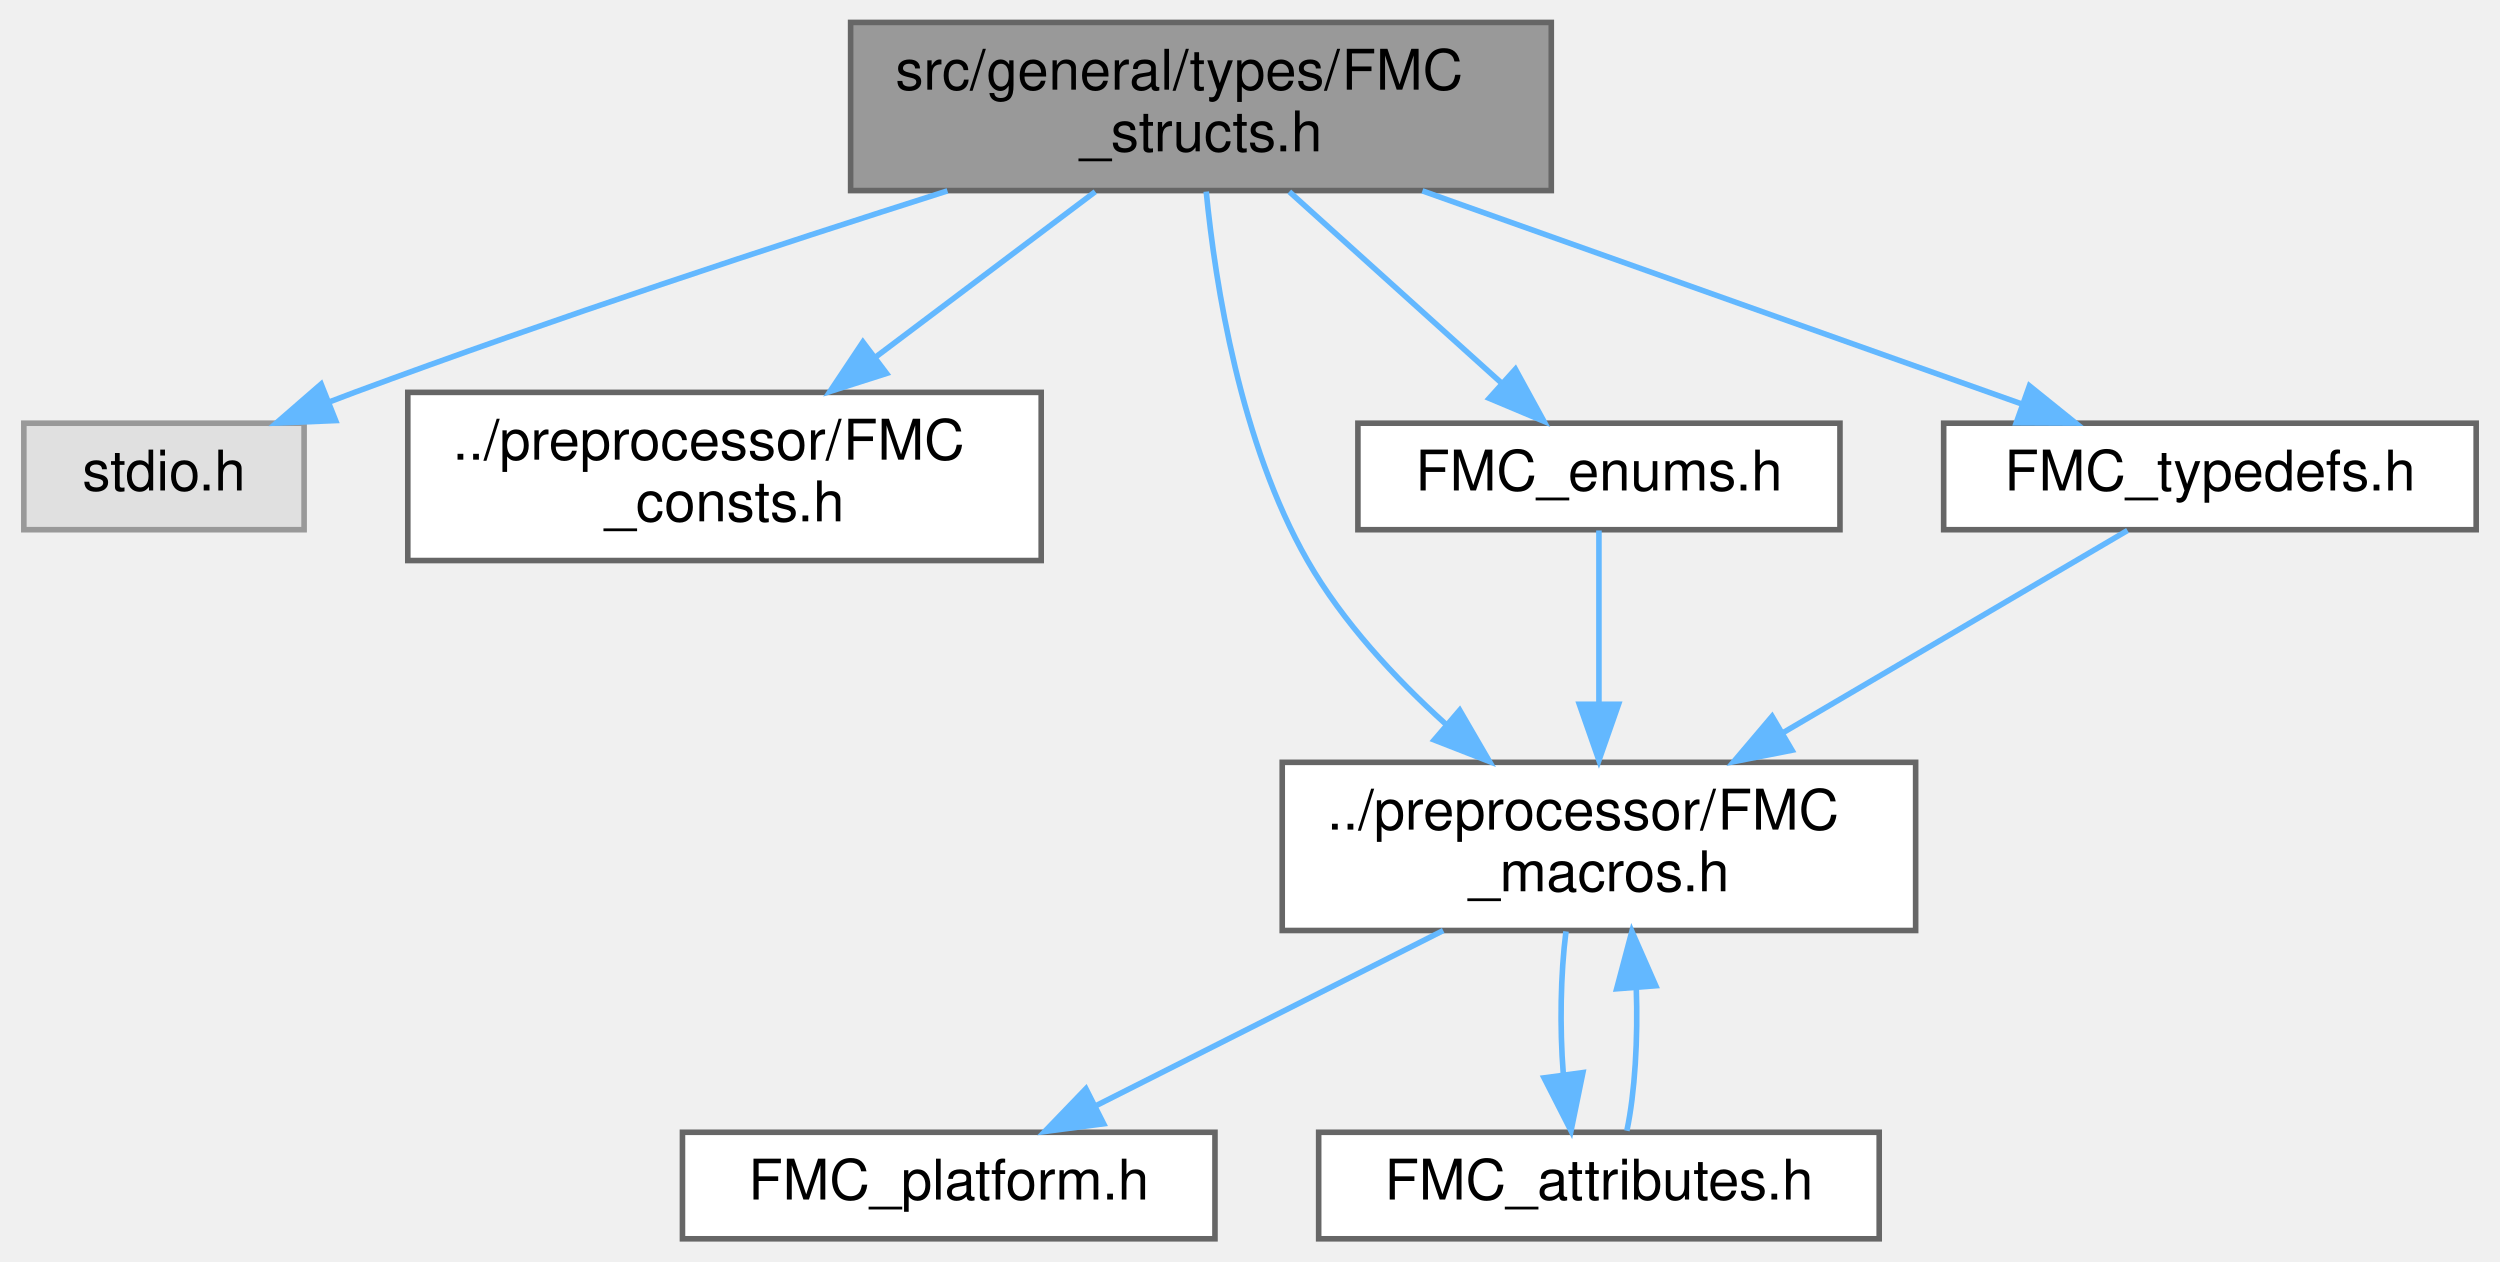
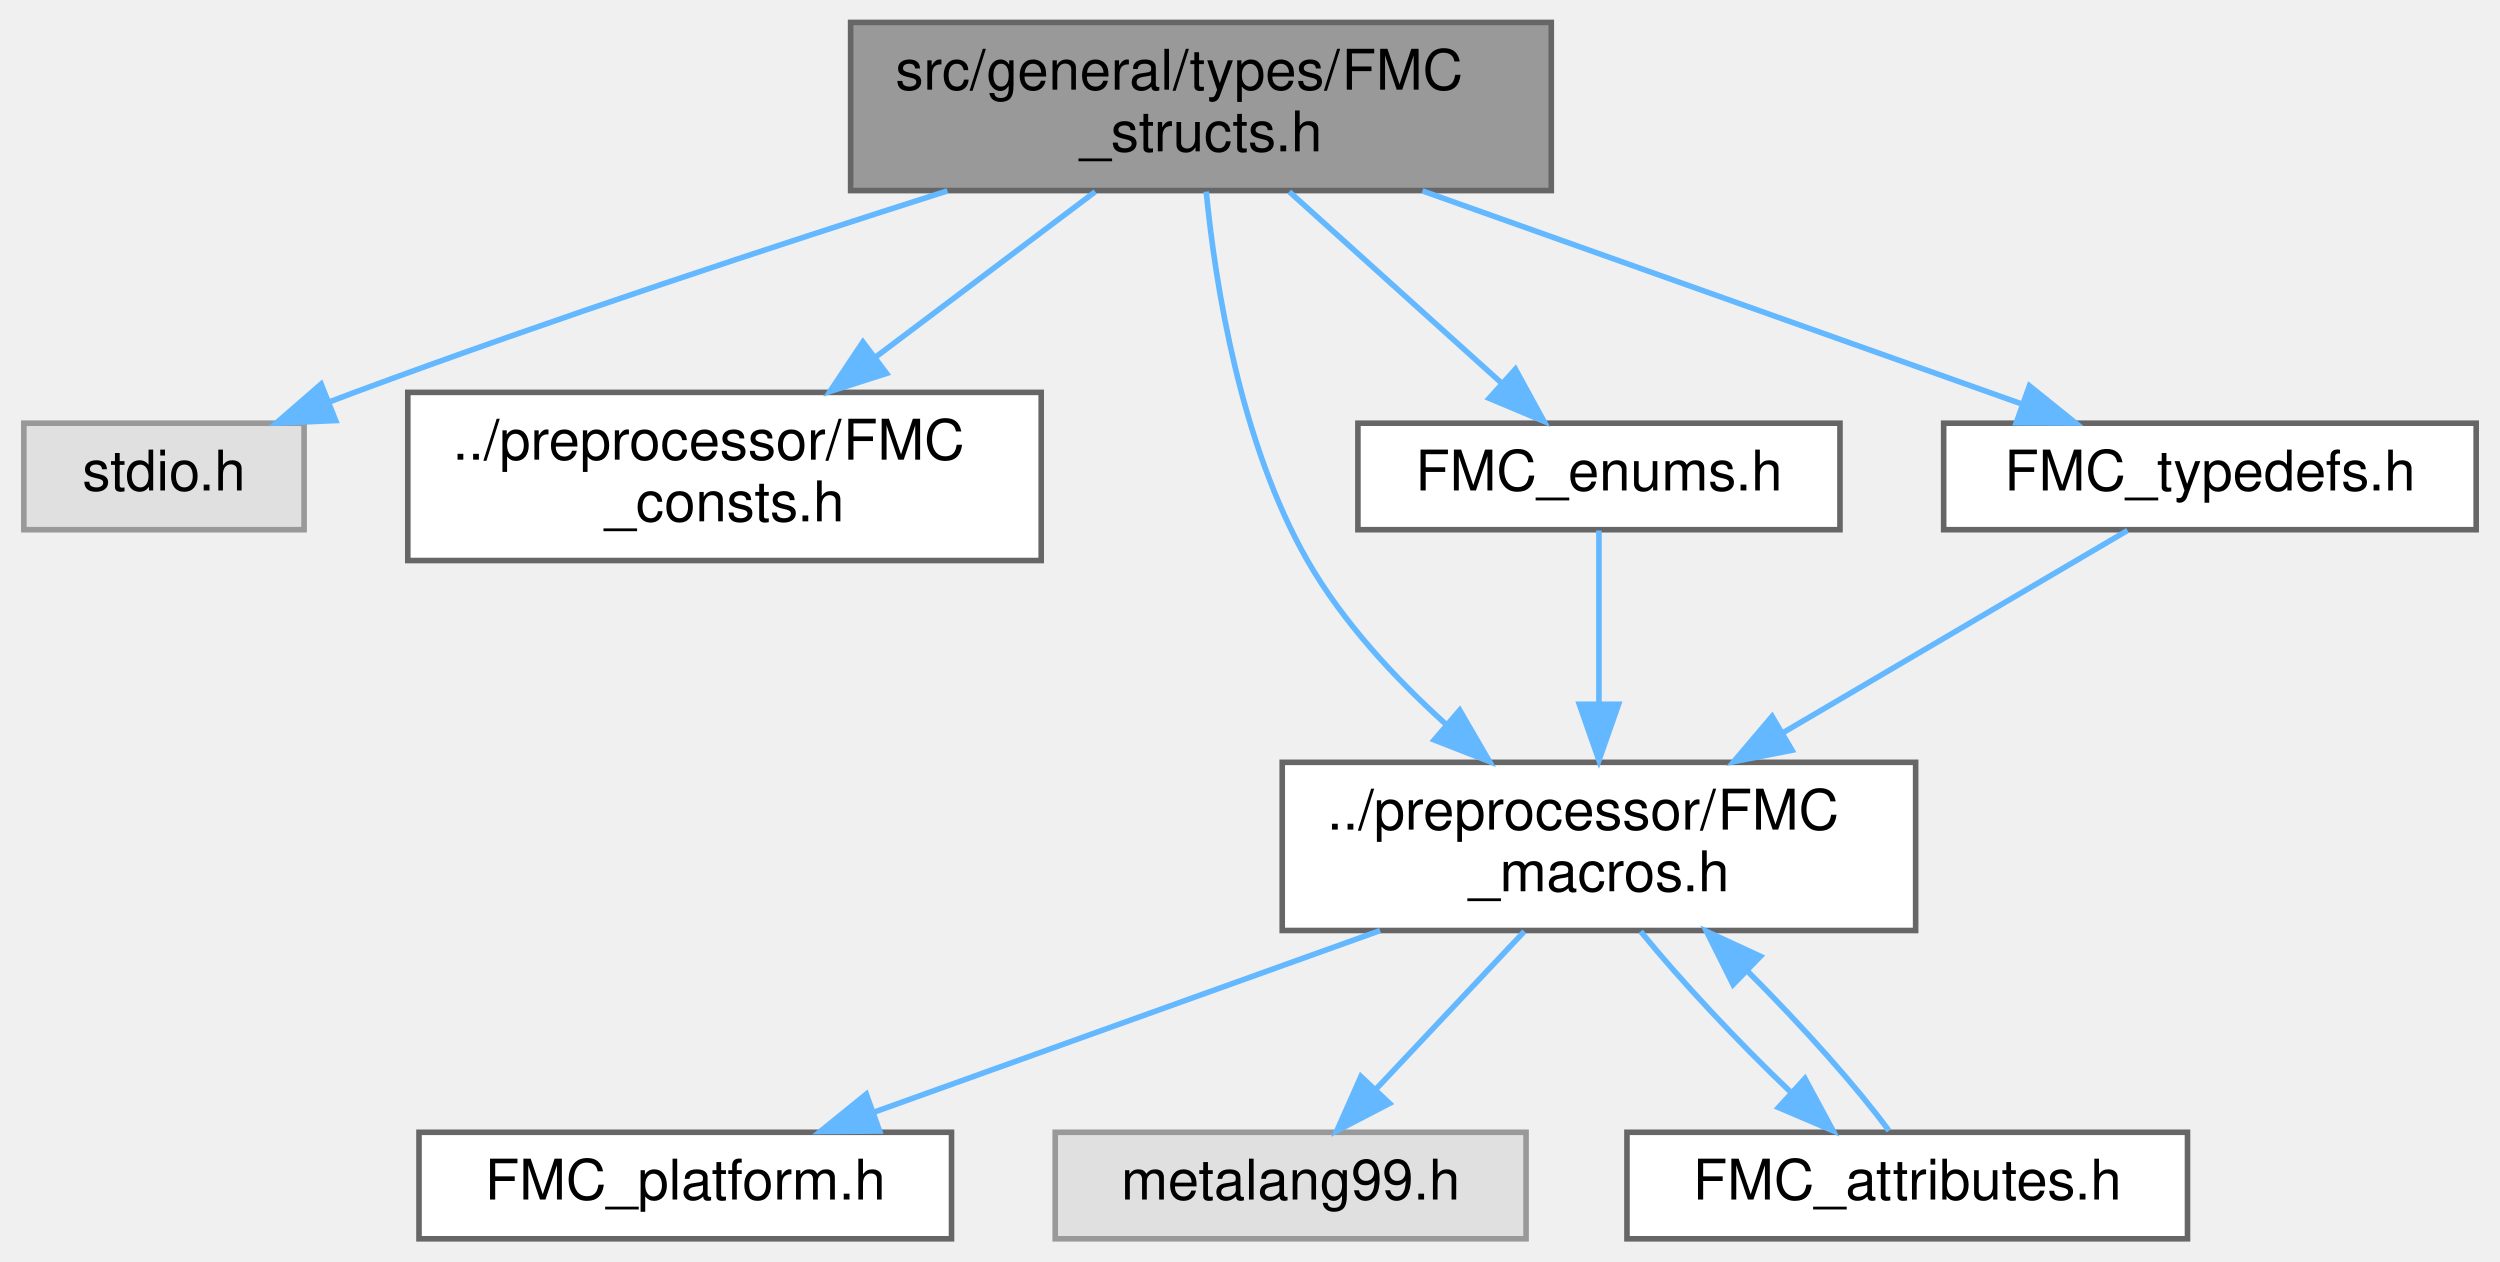
<svg xmlns="http://www.w3.org/2000/svg" xmlns:xlink="http://www.w3.org/1999/xlink" width="446pt" height="225pt" viewBox="0.00 0.00 445.50 225.00">
  <g id="graph0" class="graph" transform="scale(1 1) rotate(0) translate(4 221)">
    <g id="node1" class="node">
      <g id="a_node1">
        <a xlink:title=" ">
          <polygon fill="#999999" stroke="#666666" points="272.5,-217 147.5,-217 147.5,-187 272.5,-187 272.5,-217" />
          <text text-anchor="start" x="155.5" y="-205" font-family="Helvetica,sans-Serif" font-size="10.00">src/general/types/FMC</text>
          <text text-anchor="middle" x="210" y="-194" font-family="Helvetica,sans-Serif" font-size="10.00">_structs.h</text>
        </a>
      </g>
    </g>
    <g id="node2" class="node">
      <g id="a_node2">
        <a xlink:title=" ">
          <polygon fill="#e0e0e0" stroke="#999999" points="50,-145.5 0,-145.5 0,-126.5 50,-126.5 50,-145.5" />
          <text text-anchor="middle" x="25" y="-133.5" font-family="Helvetica,sans-Serif" font-size="10.00">stdio.h</text>
        </a>
      </g>
    </g>
    <g id="edge1" class="edge">
      <path fill="none" stroke="#63b8ff" d="M164.78,-186.95C134.63,-177.36 94.21,-164.06 59,-151 57.58,-150.47 56.13,-149.92 54.67,-149.36" />
      <polygon fill="#63b8ff" stroke="#63b8ff" points="55.63,-145.97 45.04,-145.53 53.04,-152.48 55.63,-145.97" />
    </g>
    <g id="node3" class="node">
      <g id="a_node3">
        <a xlink:href="../../da/dd3/FMC__consts_8h.html" target="_top" xlink:title=" ">
          <polygon fill="white" stroke="#666666" points="181.5,-151 68.5,-151 68.5,-121 181.5,-121 181.5,-151" />
          <text text-anchor="start" x="76.5" y="-139" font-family="Helvetica,sans-Serif" font-size="10.00">../preprocessor/FMC</text>
          <text text-anchor="middle" x="125" y="-128" font-family="Helvetica,sans-Serif" font-size="10.00">_consts.h</text>
        </a>
      </g>
    </g>
    <g id="edge2" class="edge">
      <path fill="none" stroke="#63b8ff" d="M191.14,-186.8C179.58,-178.1 164.61,-166.82 151.83,-157.2" />
      <polygon fill="#63b8ff" stroke="#63b8ff" points="153.91,-154.38 143.81,-151.16 149.69,-159.98 153.91,-154.38" />
    </g>
    <g id="node4" class="node">
      <g id="a_node4">
        <a xlink:href="../../d0/d28/FMC__macros_8h.html" target="_top" xlink:title=" ">
          <polygon fill="white" stroke="#666666" points="337.5,-85 224.5,-85 224.5,-55 337.5,-55 337.5,-85" />
          <text text-anchor="start" x="232.5" y="-73" font-family="Helvetica,sans-Serif" font-size="10.00">../preprocessor/FMC</text>
          <text text-anchor="middle" x="281" y="-62" font-family="Helvetica,sans-Serif" font-size="10.00">_macros.h</text>
        </a>
      </g>
    </g>
    <g id="edge3" class="edge">
      <path fill="none" stroke="#63b8ff" d="M210.94,-186.82C212.58,-170.1 217.03,-141.95 229,-121 235.25,-110.07 244.61,-100.01 253.67,-91.82" />
      <polygon fill="#63b8ff" stroke="#63b8ff" points="256.16,-94.3 261.48,-85.14 251.61,-88.99 256.16,-94.3" />
    </g>
-     <g id="node7" class="node">
-       <g id="a_node7">
+     <g id="node8" class="node">
+       <g id="a_node8">
        <a xlink:href="../../d6/d25/FMC__enums_8h.html" target="_top" xlink:title=" ">
          <polygon fill="white" stroke="#666666" points="324,-145.5 238,-145.5 238,-126.5 324,-126.5 324,-145.5" />
          <text text-anchor="middle" x="281" y="-133.5" font-family="Helvetica,sans-Serif" font-size="10.00">FMC_enums.h</text>
        </a>
      </g>
    </g>
-     <g id="edge7" class="edge">
+     <g id="edge8" class="edge">
      <path fill="none" stroke="#63b8ff" d="M225.76,-186.8C236.93,-176.72 251.94,-163.19 263.49,-152.78" />
      <polygon fill="#63b8ff" stroke="#63b8ff" points="266.1,-155.14 271.19,-145.84 261.42,-149.94 266.1,-155.14" />
    </g>
-     <g id="node8" class="node">
-       <g id="a_node8">
+     <g id="node9" class="node">
+       <g id="a_node9">
        <a xlink:href="../../df/df8/FMC__typedefs_8h.html" target="_top" xlink:title=" ">
          <polygon fill="white" stroke="#666666" points="437.5,-145.5 342.5,-145.5 342.5,-126.5 437.5,-126.5 437.5,-145.5" />
          <text text-anchor="middle" x="390" y="-133.5" font-family="Helvetica,sans-Serif" font-size="10.00">FMC_typedefs.h</text>
        </a>
      </g>
    </g>
-     <g id="edge9" class="edge">
+     <g id="edge10" class="edge">
      <path fill="none" stroke="#63b8ff" d="M249.5,-186.95C281.49,-175.58 326.05,-159.74 356.35,-148.96" />
      <polygon fill="#63b8ff" stroke="#63b8ff" points="357.8,-152.17 366.05,-145.52 355.45,-145.57 357.8,-152.17" />
    </g>
    <g id="node5" class="node">
      <g id="a_node5">
        <a xlink:href="../../d7/dff/FMC__platform_8h.html" target="_top" xlink:title=" ">
-           <polygon fill="white" stroke="#666666" points="212.5,-19 117.5,-19 117.5,0 212.5,0 212.5,-19" />
-           <text text-anchor="middle" x="165" y="-7" font-family="Helvetica,sans-Serif" font-size="10.00">FMC_platform.h</text>
+           <polygon fill="white" stroke="#666666" points="165.5,-19 70.5,-19 70.5,0 165.5,0 165.5,-19" />
+           <text text-anchor="middle" x="118" y="-7" font-family="Helvetica,sans-Serif" font-size="10.00">FMC_platform.h</text>
        </a>
      </g>
    </g>
    <g id="edge4" class="edge">
-       <path fill="none" stroke="#63b8ff" d="M253.22,-54.99C234.38,-45.49 209.65,-33.02 191.16,-23.69" />
-       <polygon fill="#63b8ff" stroke="#63b8ff" points="192.64,-20.52 182.13,-19.14 189.48,-26.77 192.64,-20.52" />
+       <path fill="none" stroke="#63b8ff" d="M241.96,-54.99C214.4,-45.1 177.85,-31.98 151.59,-22.56" />
+       <polygon fill="#63b8ff" stroke="#63b8ff" points="152.67,-19.22 142.07,-19.14 150.3,-25.81 152.67,-19.22" />
    </g>
    <g id="node6" class="node">
      <g id="a_node6">
-         <a xlink:href="../../d1/d2e/FMC__attributes_8h.html" target="_top" xlink:title=" ">
-           <polygon fill="white" stroke="#666666" points="331,-19 231,-19 231,0 331,0 331,-19" />
-           <text text-anchor="middle" x="281" y="-7" font-family="Helvetica,sans-Serif" font-size="10.00">FMC_attributes.h</text>
+         <a xlink:title=" ">
+           <polygon fill="#e0e0e0" stroke="#999999" points="268,-19 184,-19 184,0 268,0 268,-19" />
+           <text text-anchor="middle" x="226" y="-7" font-family="Helvetica,sans-Serif" font-size="10.00">metalang99.h</text>
        </a>
      </g>
    </g>
    <g id="edge5" class="edge">
-       <path fill="none" stroke="#63b8ff" d="M275.12,-54.84C274.15,-47.21 273.99,-37.7 274.64,-29.45" />
-       <polygon fill="#63b8ff" stroke="#63b8ff" points="278.14,-29.65 276.02,-19.27 271.21,-28.71 278.14,-29.65" />
+       <path fill="none" stroke="#63b8ff" d="M267.69,-54.84C259.7,-46.35 249.52,-35.52 241.22,-26.69" />
+       <polygon fill="#63b8ff" stroke="#63b8ff" points="243.64,-24.15 234.24,-19.27 238.54,-28.95 243.64,-24.15" />
+     </g>
+     <g id="node7" class="node">
+       <g id="a_node7">
+         <a xlink:href="../../d1/d2e/FMC__attributes_8h.html" target="_top" xlink:title=" ">
+           <polygon fill="white" stroke="#666666" points="386,-19 286,-19 286,0 386,0 386,-19" />
+           <text text-anchor="middle" x="336" y="-7" font-family="Helvetica,sans-Serif" font-size="10.00">FMC_attributes.h</text>
+         </a>
+       </g>
    </g>
    <g id="edge6" class="edge">
-       <path fill="none" stroke="#63b8ff" d="M285.98,-19.27C287.42,-26.03 287.98,-35.72 287.66,-44.75" />
-       <polygon fill="#63b8ff" stroke="#63b8ff" points="284.16,-44.6 286.88,-54.84 291.14,-45.14 284.16,-44.6" />
+       <path fill="none" stroke="#63b8ff" d="M288.44,-54.84C295.48,-46.17 305.86,-35.08 315.23,-26.15" />
+       <polygon fill="#63b8ff" stroke="#63b8ff" points="317.75,-28.59 322.77,-19.27 313.03,-23.42 317.75,-28.59" />
    </g>
-     <g id="edge8" class="edge">
+     <g id="edge7" class="edge">
+       <path fill="none" stroke="#63b8ff" d="M332.74,-19.27C327.29,-26.76 317.38,-37.86 307.58,-47.67" />
+       <polygon fill="#63b8ff" stroke="#63b8ff" points="304.93,-45.36 300.19,-54.84 309.81,-50.39 304.93,-45.36" />
+     </g>
+     <g id="edge9" class="edge">
      <path fill="none" stroke="#63b8ff" d="M281,-126.37C281,-118.49 281,-106.45 281,-95.6" />
      <polygon fill="#63b8ff" stroke="#63b8ff" points="284.5,-95.36 281,-85.36 277.5,-95.36 284.5,-95.36" />
    </g>
-     <g id="edge10" class="edge">
+     <g id="edge11" class="edge">
      <path fill="none" stroke="#63b8ff" d="M375.3,-126.37C359.61,-117.16 334.24,-102.26 313.76,-90.24" />
      <polygon fill="#63b8ff" stroke="#63b8ff" points="315.44,-87.16 305.04,-85.12 311.89,-93.2 315.44,-87.16" />
    </g>
  </g>
</svg>
